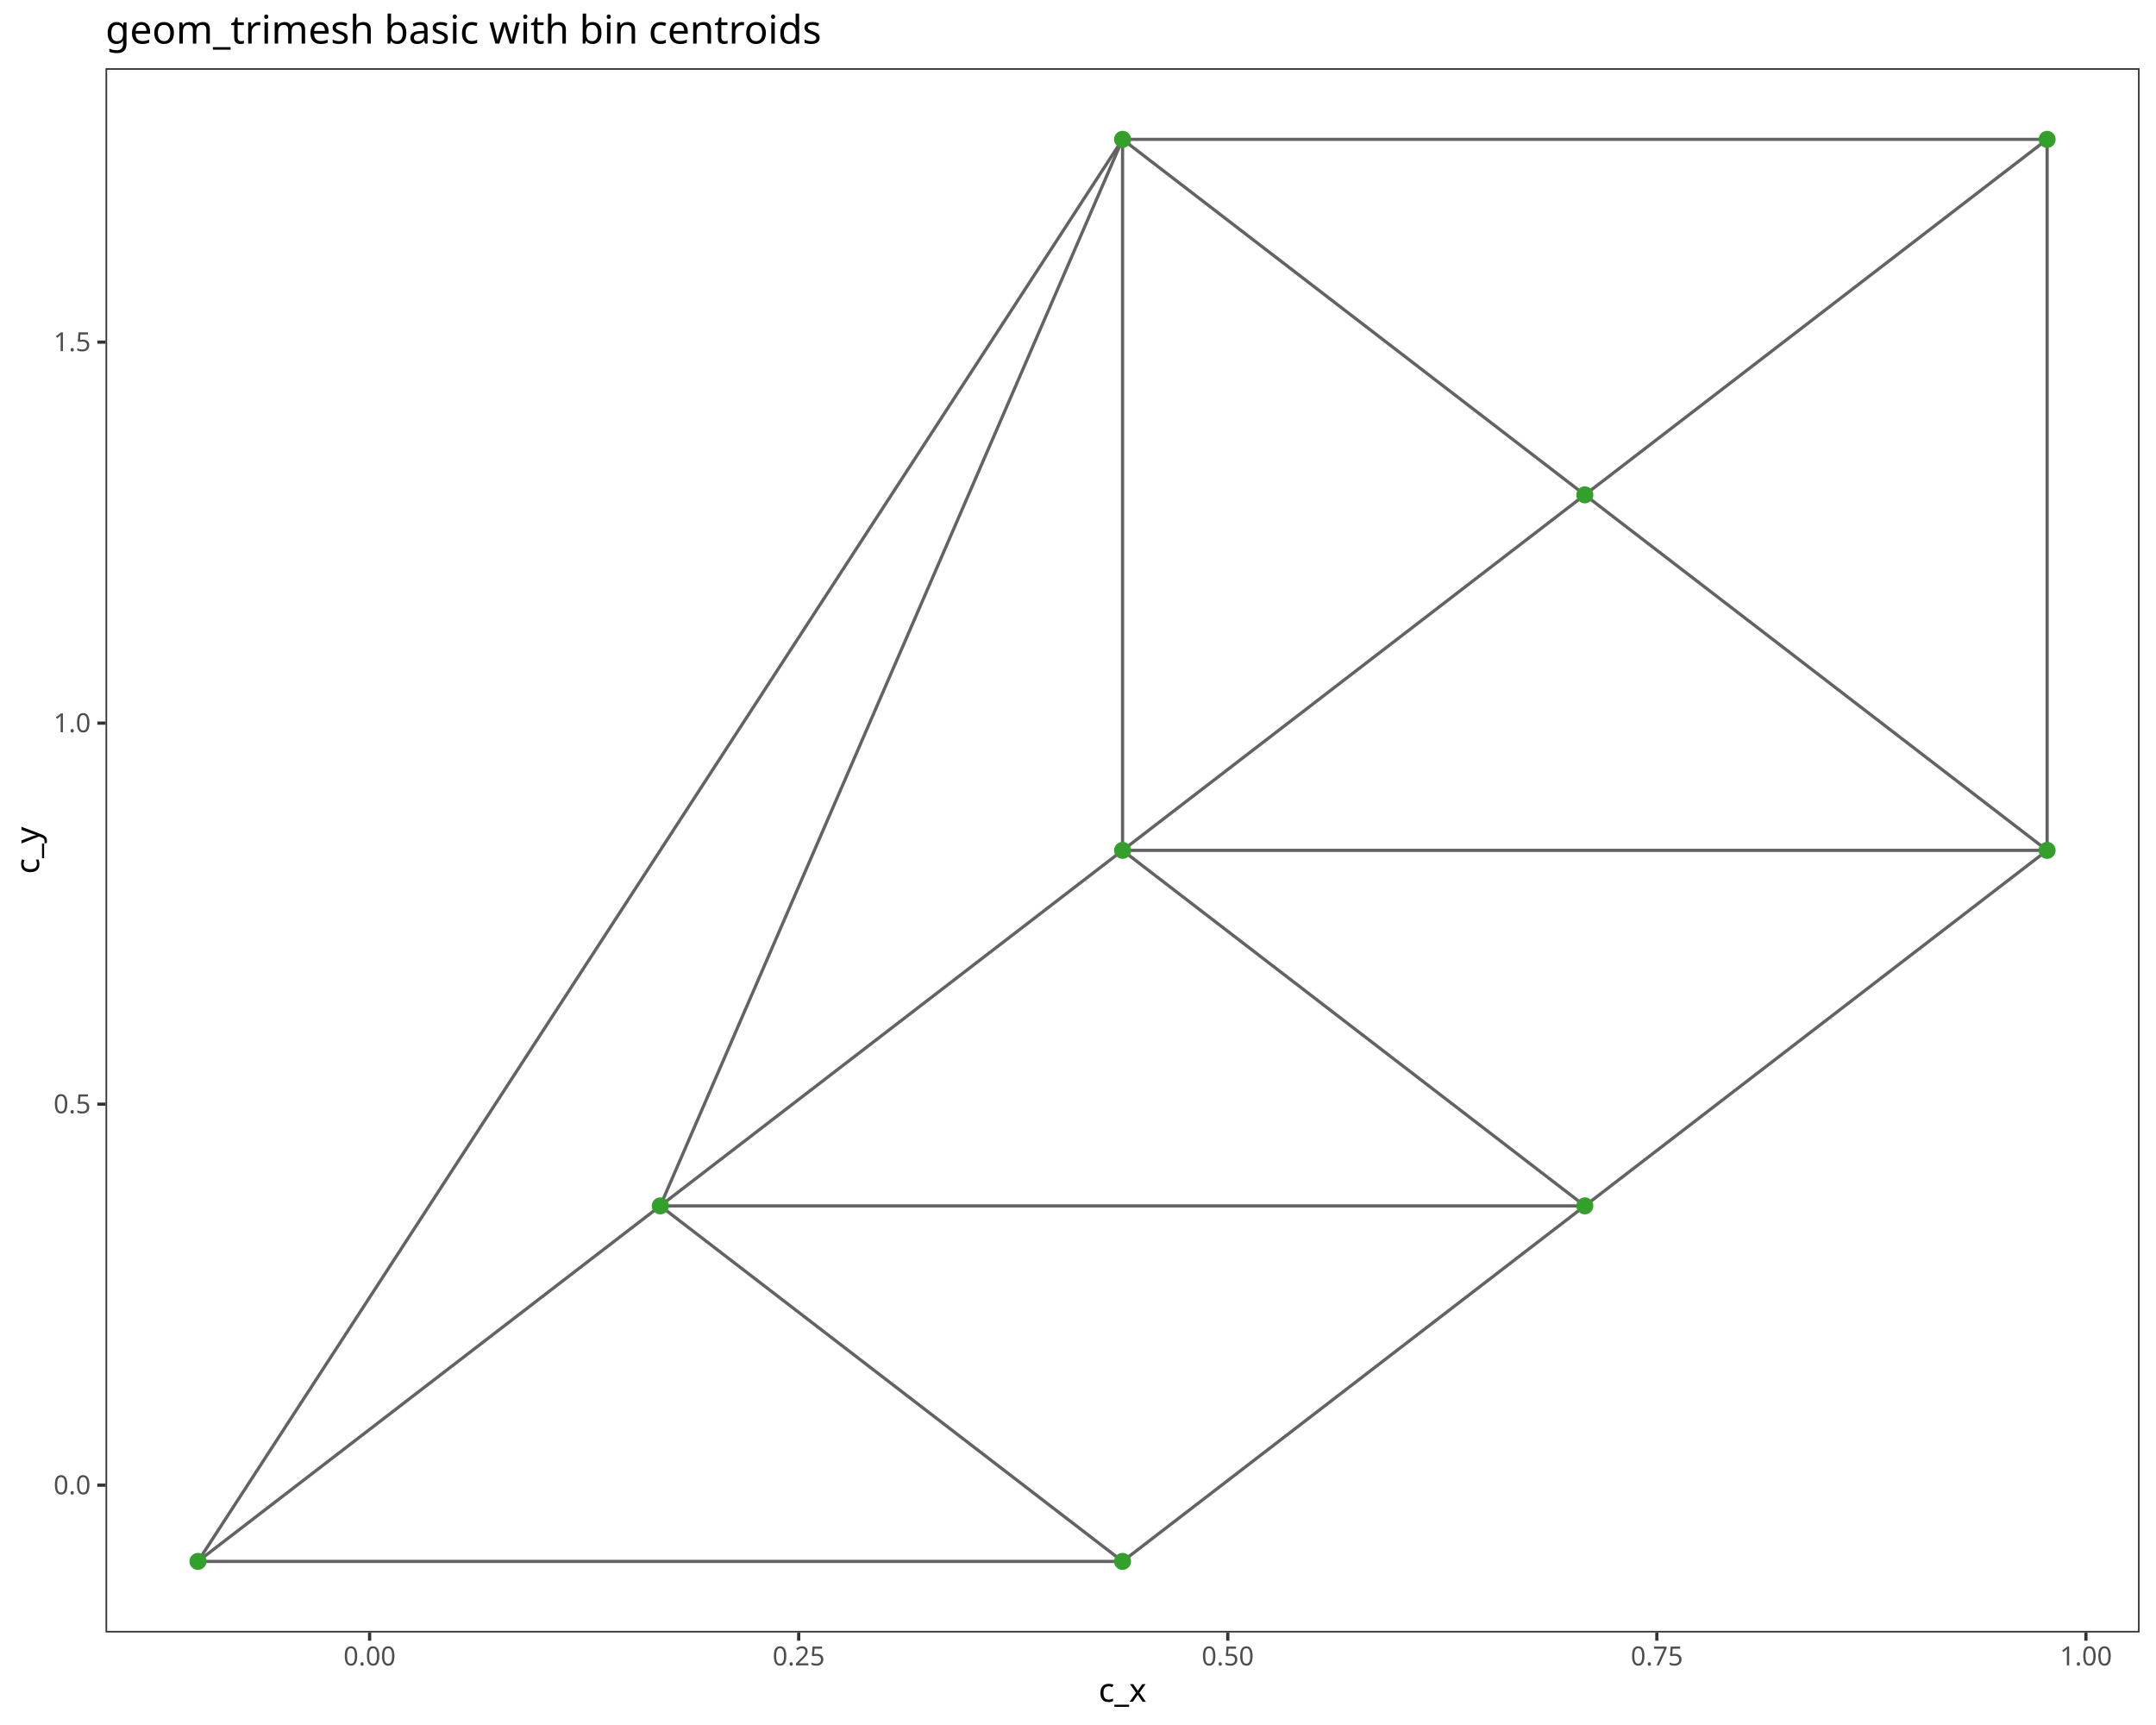
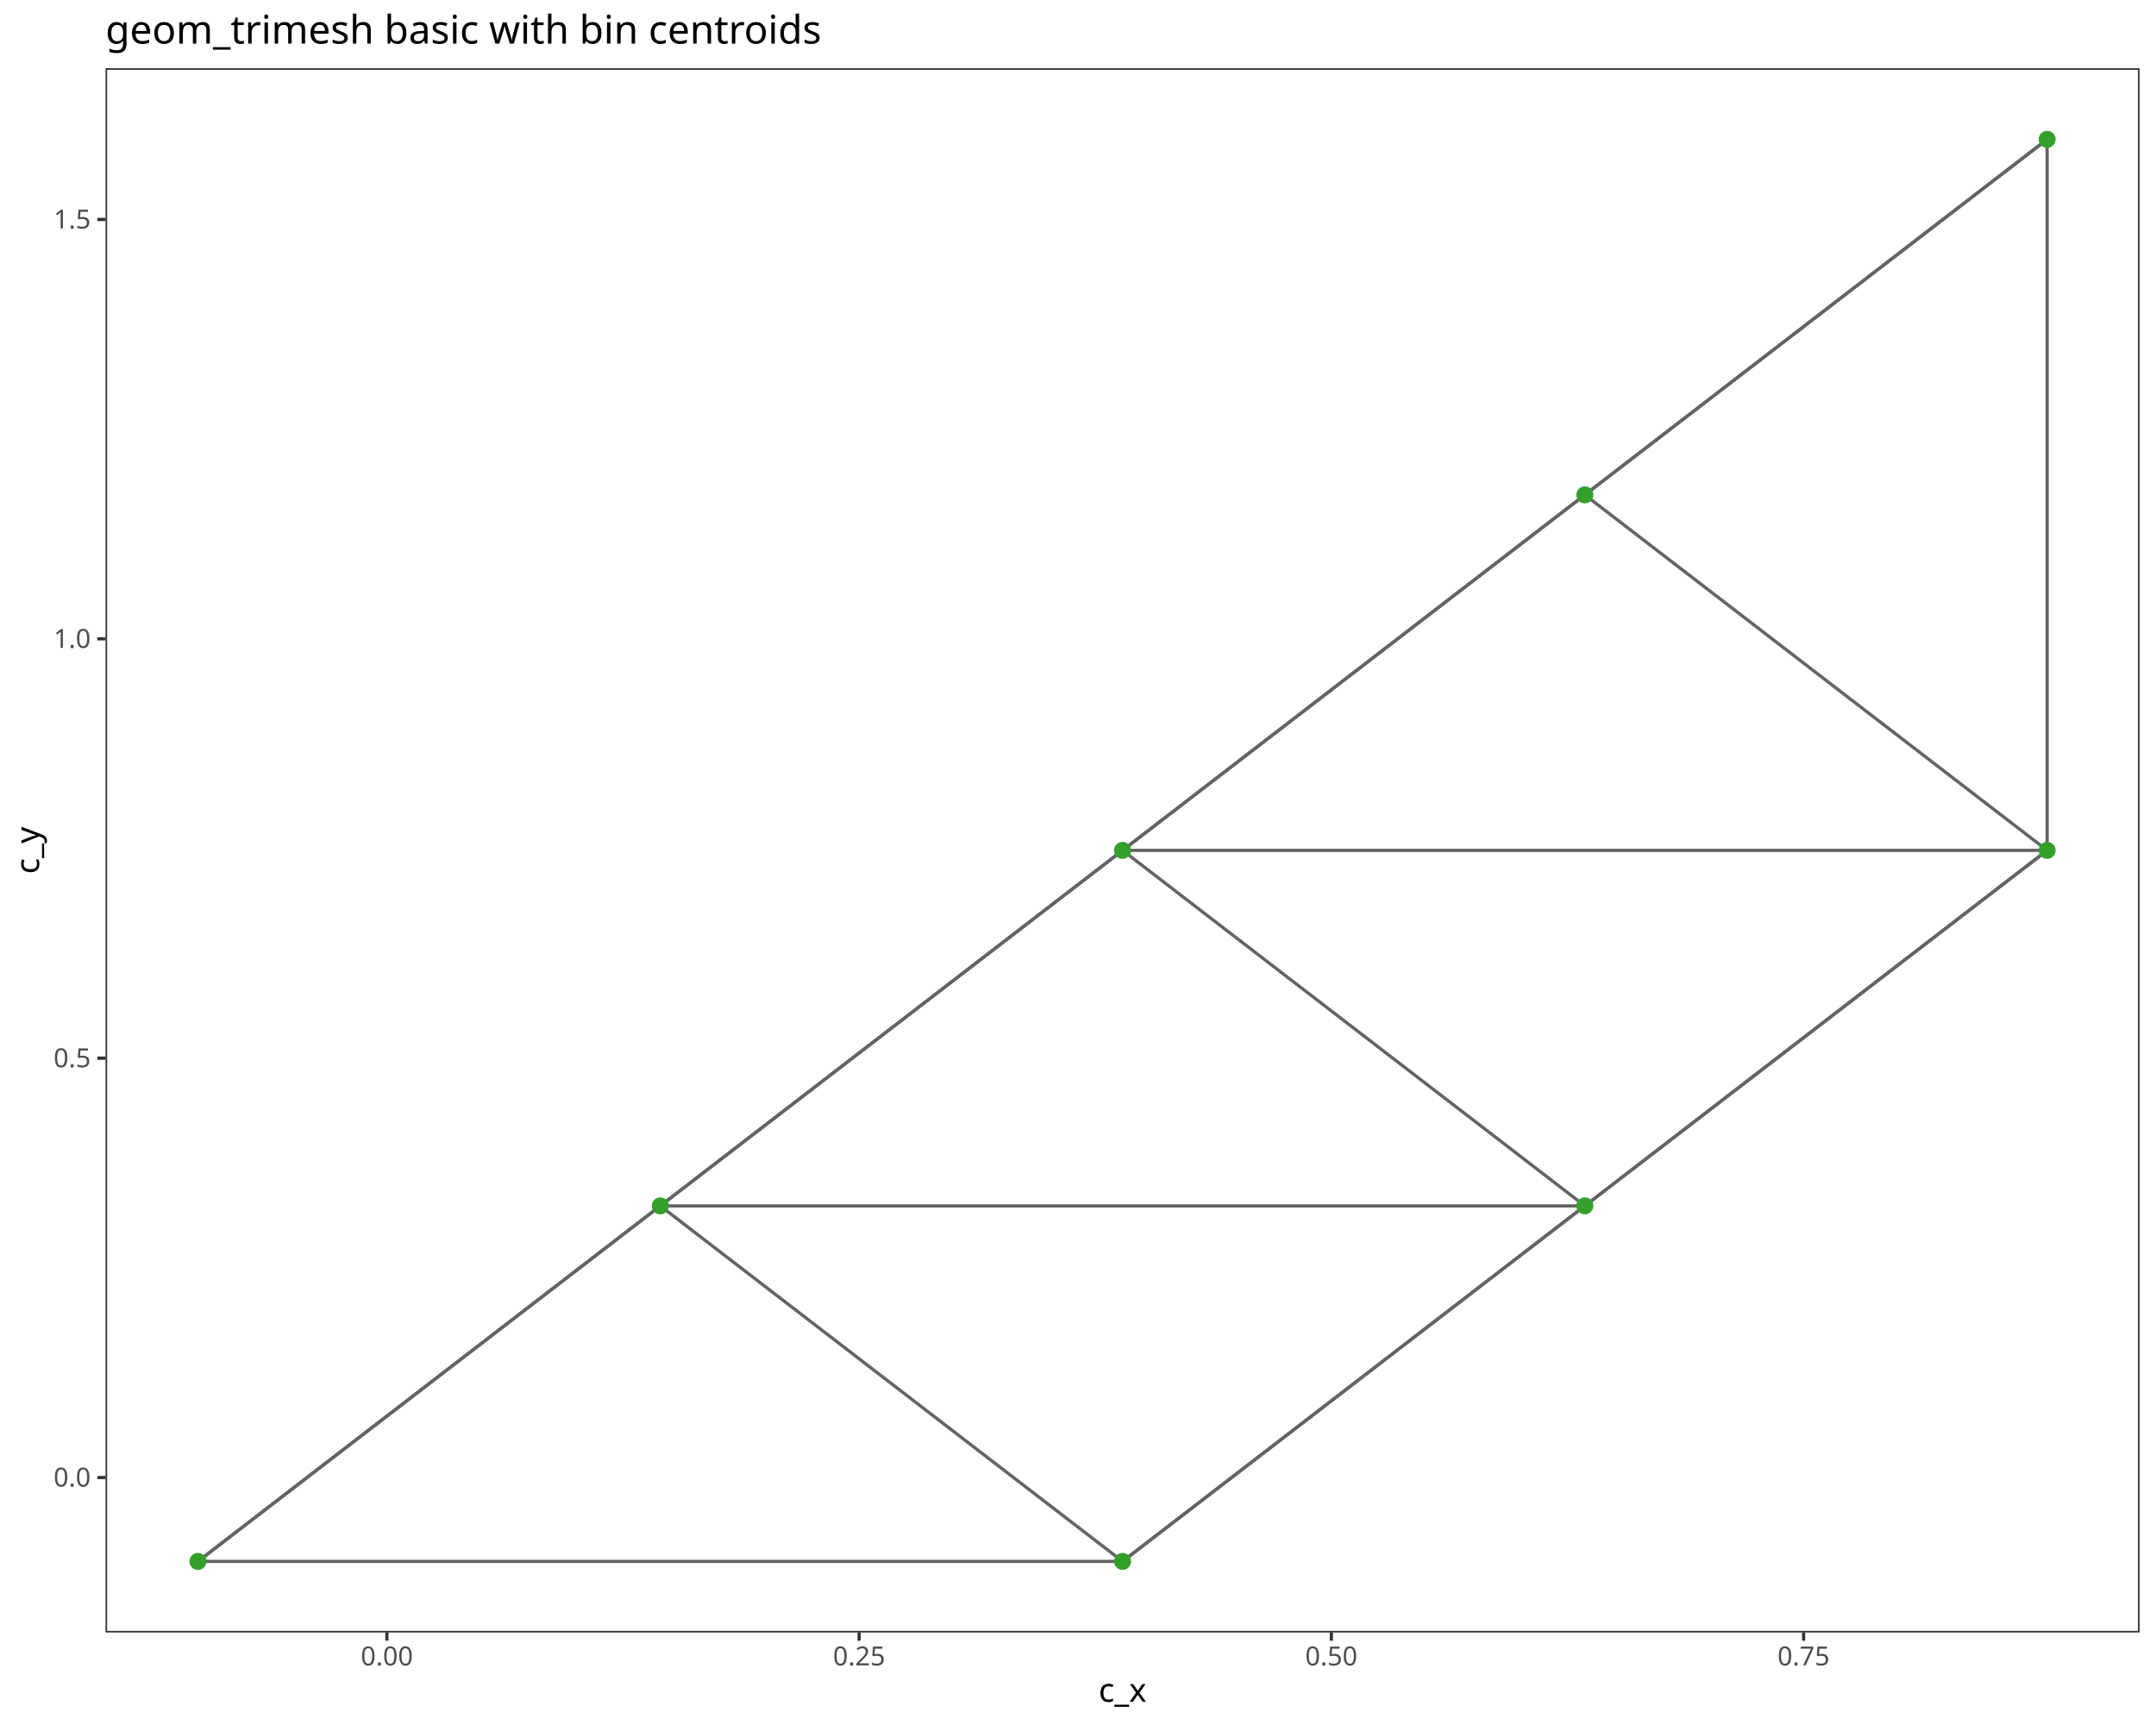
<svg xmlns="http://www.w3.org/2000/svg" class="svglite" data-engine-version="2.0" width="720.00pt" height="576.00pt" viewBox="0 0 720.00 576.00">
  <defs>
    <style type="text/css">
    .svglite line, .svglite polyline, .svglite polygon, .svglite path, .svglite rect, .svglite circle {
      fill: none;
      stroke: #000000;
      stroke-linecap: round;
      stroke-linejoin: round;
      stroke-miterlimit: 10.00;
    }
  </style>
  </defs>
  <rect width="100%" height="100%" style="stroke: none; fill: #FFFFFF;" />
  <defs>
    <clipPath id="cpMC4wMHw3MjAuMDB8MC4wMHw1NzYuMDA=">
      <rect x="0.00" y="0.00" width="720.00" height="576.00" />
    </clipPath>
  </defs>
  <g clip-path="url(#cpMC4wMHw3MjAuMDB8MC4wMHw1NzYuMDA=)">
    <rect x="0.00" y="0.00" width="720.00" height="576.00" style="stroke-width: 1.07; stroke: #FFFFFF; fill: #FFFFFF;" />
  </g>
  <defs>
    <clipPath id="cpMzUuMjR8NzE0LjUyfDIyLjc4fDU0NS4xMQ==">
      <rect x="35.24" y="22.78" width="679.28" height="522.33" />
    </clipPath>
  </defs>
  <g clip-path="url(#cpMzUuMjR8NzE0LjUyfDIyLjc4fDU0NS4xMQ==)">
    <rect x="35.24" y="22.78" width="679.28" height="522.33" style="stroke-width: 1.07; stroke: none; fill: #FFFFFF;" />
    <line x1="66.11" y1="521.37" x2="374.88" y2="521.37" style="stroke-width: 1.07; stroke: #636363; stroke-linecap: butt;" />
    <line x1="220.50" y1="402.66" x2="529.26" y2="402.66" style="stroke-width: 1.07; stroke: #636363; stroke-linecap: butt;" />
+     <line x1="66.11" y1="521.37" x2="374.88" y2="283.95" style="stroke-width: 1.07; stroke: #636363; stroke-linecap: butt;" />
    <line x1="220.50" y1="402.66" x2="374.88" y2="283.95" style="stroke-width: 1.07; stroke: #636363; stroke-linecap: butt;" />
    <line x1="374.88" y1="283.95" x2="683.64" y2="283.95" style="stroke-width: 1.07; stroke: #636363; stroke-linecap: butt;" />
+     <line x1="529.26" y1="402.66" x2="683.64" y2="283.95" style="stroke-width: 1.07; stroke: #636363; stroke-linecap: butt;" />
    <line x1="374.88" y1="283.95" x2="529.26" y2="165.24" style="stroke-width: 1.07; stroke: #636363; stroke-linecap: butt;" />
-     <line x1="220.50" y1="402.66" x2="374.88" y2="46.53" style="stroke-width: 1.07; stroke: #636363; stroke-linecap: butt;" />
-     <line x1="374.88" y1="283.95" x2="374.88" y2="46.53" style="stroke-width: 1.07; stroke: #636363; stroke-linecap: butt;" />
-     <line x1="374.88" y1="46.53" x2="683.64" y2="46.53" style="stroke-width: 1.07; stroke: #636363; stroke-linecap: butt;" />
    <line x1="529.26" y1="165.24" x2="683.64" y2="46.53" style="stroke-width: 1.07; stroke: #636363; stroke-linecap: butt;" />
    <line x1="66.11" y1="521.37" x2="220.50" y2="402.66" style="stroke-width: 1.07; stroke: #636363; stroke-linecap: butt;" />
    <line x1="374.88" y1="521.37" x2="529.26" y2="402.66" style="stroke-width: 1.07; stroke: #636363; stroke-linecap: butt;" />
    <line x1="529.26" y1="402.66" x2="374.88" y2="283.95" style="stroke-width: 1.07; stroke: #636363; stroke-linecap: butt;" />
-     <line x1="529.26" y1="402.66" x2="683.64" y2="283.95" style="stroke-width: 1.07; stroke: #636363; stroke-linecap: butt;" />
+     <line x1="374.88" y1="521.37" x2="683.64" y2="283.95" style="stroke-width: 1.07; stroke: #636363; stroke-linecap: butt;" />
    <line x1="683.64" y1="283.95" x2="529.26" y2="165.24" style="stroke-width: 1.07; stroke: #636363; stroke-linecap: butt;" />
-     <line x1="529.26" y1="165.24" x2="374.88" y2="46.53" style="stroke-width: 1.07; stroke: #636363; stroke-linecap: butt;" />
+     <line x1="374.88" y1="283.95" x2="683.64" y2="46.53" style="stroke-width: 1.07; stroke: #636363; stroke-linecap: butt;" />
    <line x1="683.64" y1="283.95" x2="683.64" y2="46.53" style="stroke-width: 1.07; stroke: #636363; stroke-linecap: butt;" />
    <line x1="374.88" y1="521.37" x2="220.50" y2="402.66" style="stroke-width: 1.07; stroke: #636363; stroke-linecap: butt;" />
-     <line x1="66.11" y1="521.37" x2="374.88" y2="46.53" style="stroke-width: 1.07; stroke: #636363; stroke-linecap: butt;" />
    <circle cx="66.11" cy="521.37" r="2.49" style="stroke-width: 0.71; stroke: #33A02C; fill: #33A02C;" />
    <circle cx="220.50" cy="402.66" r="2.49" style="stroke-width: 0.71; stroke: #33A02C; fill: #33A02C;" />
    <circle cx="374.88" cy="283.95" r="2.49" style="stroke-width: 0.71; stroke: #33A02C; fill: #33A02C;" />
-     <circle cx="374.88" cy="46.53" r="2.49" style="stroke-width: 0.71; stroke: #33A02C; fill: #33A02C;" />
+     <circle cx="529.26" cy="402.66" r="2.49" style="stroke-width: 0.71; stroke: #33A02C; fill: #33A02C;" />
    <circle cx="529.26" cy="165.24" r="2.49" style="stroke-width: 0.71; stroke: #33A02C; fill: #33A02C;" />
    <circle cx="374.88" cy="521.37" r="2.49" style="stroke-width: 0.71; stroke: #33A02C; fill: #33A02C;" />
-     <circle cx="529.26" cy="402.66" r="2.49" style="stroke-width: 0.71; stroke: #33A02C; fill: #33A02C;" />
    <circle cx="683.64" cy="283.95" r="2.49" style="stroke-width: 0.71; stroke: #33A02C; fill: #33A02C;" />
    <circle cx="683.64" cy="46.53" r="2.49" style="stroke-width: 0.71; stroke: #33A02C; fill: #33A02C;" />
    <rect x="35.24" y="22.78" width="679.28" height="522.33" style="stroke-width: 1.07; stroke: #333333;" />
  </g>
  <g clip-path="url(#cpMC4wMHw3MjAuMDB8MC4wMHw1NzYuMDA=)">
-     <text x="30.31" y="498.95" text-anchor="end" style="font-size: 8.80px; fill: #4D4D4D; font-family: sans;" textLength="12.23px" lengthAdjust="spacingAndGlyphs">0.0</text>
-     <text x="30.31" y="371.72" text-anchor="end" style="font-size: 8.80px; fill: #4D4D4D; font-family: sans;" textLength="12.23px" lengthAdjust="spacingAndGlyphs">0.5</text>
-     <text x="30.31" y="244.49" text-anchor="end" style="font-size: 8.80px; fill: #4D4D4D; font-family: sans;" textLength="12.23px" lengthAdjust="spacingAndGlyphs">1.0</text>
-     <text x="30.31" y="117.26" text-anchor="end" style="font-size: 8.80px; fill: #4D4D4D; font-family: sans;" textLength="12.23px" lengthAdjust="spacingAndGlyphs">1.5</text>
-     <polyline points="32.50,495.92 35.24,495.92 " style="stroke-width: 1.07; stroke: #333333; stroke-linecap: butt;" />
-     <polyline points="32.50,368.69 35.24,368.69 " style="stroke-width: 1.07; stroke: #333333; stroke-linecap: butt;" />
-     <polyline points="32.50,241.46 35.24,241.46 " style="stroke-width: 1.07; stroke: #333333; stroke-linecap: butt;" />
-     <polyline points="32.50,114.24 35.24,114.24 " style="stroke-width: 1.07; stroke: #333333; stroke-linecap: butt;" />
-     <polyline points="123.43,547.85 123.43,545.11 " style="stroke-width: 1.07; stroke: #333333; stroke-linecap: butt;" />
-     <polyline points="266.73,547.85 266.73,545.11 " style="stroke-width: 1.07; stroke: #333333; stroke-linecap: butt;" />
-     <polyline points="410.02,547.85 410.02,545.11 " style="stroke-width: 1.07; stroke: #333333; stroke-linecap: butt;" />
-     <polyline points="553.31,547.85 553.31,545.11 " style="stroke-width: 1.07; stroke: #333333; stroke-linecap: butt;" />
-     <polyline points="696.60,547.85 696.60,545.11 " style="stroke-width: 1.07; stroke: #333333; stroke-linecap: butt;" />
-     <text x="123.43" y="556.10" text-anchor="middle" style="font-size: 8.80px; fill: #4D4D4D; font-family: sans;" textLength="17.13px" lengthAdjust="spacingAndGlyphs">0.00</text>
-     <text x="266.73" y="556.10" text-anchor="middle" style="font-size: 8.80px; fill: #4D4D4D; font-family: sans;" textLength="17.13px" lengthAdjust="spacingAndGlyphs">0.25</text>
-     <text x="410.02" y="556.10" text-anchor="middle" style="font-size: 8.80px; fill: #4D4D4D; font-family: sans;" textLength="17.13px" lengthAdjust="spacingAndGlyphs">0.50</text>
-     <text x="553.31" y="556.10" text-anchor="middle" style="font-size: 8.80px; fill: #4D4D4D; font-family: sans;" textLength="17.13px" lengthAdjust="spacingAndGlyphs">0.75</text>
-     <text x="696.60" y="556.10" text-anchor="middle" style="font-size: 8.80px; fill: #4D4D4D; font-family: sans;" textLength="17.13px" lengthAdjust="spacingAndGlyphs">1.00</text>
+     <text x="30.31" y="496.39" text-anchor="end" style="font-size: 8.80px; fill: #4D4D4D; font-family: sans;" textLength="12.23px" lengthAdjust="spacingAndGlyphs">0.0</text>
+     <text x="30.31" y="356.36" text-anchor="end" style="font-size: 8.80px; fill: #4D4D4D; font-family: sans;" textLength="12.23px" lengthAdjust="spacingAndGlyphs">0.5</text>
+     <text x="30.31" y="216.34" text-anchor="end" style="font-size: 8.80px; fill: #4D4D4D; font-family: sans;" textLength="12.23px" lengthAdjust="spacingAndGlyphs">1.0</text>
+     <text x="30.31" y="76.31" text-anchor="end" style="font-size: 8.80px; fill: #4D4D4D; font-family: sans;" textLength="12.23px" lengthAdjust="spacingAndGlyphs">1.5</text>
+     <polyline points="32.50,493.36 35.24,493.36 " style="stroke-width: 1.07; stroke: #333333; stroke-linecap: butt;" />
+     <polyline points="32.50,353.34 35.24,353.34 " style="stroke-width: 1.07; stroke: #333333; stroke-linecap: butt;" />
+     <polyline points="32.50,213.31 35.24,213.31 " style="stroke-width: 1.07; stroke: #333333; stroke-linecap: butt;" />
+     <polyline points="32.50,73.28 35.24,73.28 " style="stroke-width: 1.07; stroke: #333333; stroke-linecap: butt;" />
+     <polyline points="129.20,547.85 129.20,545.11 " style="stroke-width: 1.07; stroke: #333333; stroke-linecap: butt;" />
+     <polyline points="286.91,547.85 286.91,545.11 " style="stroke-width: 1.07; stroke: #333333; stroke-linecap: butt;" />
+     <polyline points="444.61,547.85 444.61,545.11 " style="stroke-width: 1.07; stroke: #333333; stroke-linecap: butt;" />
+     <polyline points="602.32,547.85 602.32,545.11 " style="stroke-width: 1.07; stroke: #333333; stroke-linecap: butt;" />
+     <text x="129.20" y="556.10" text-anchor="middle" style="font-size: 8.80px; fill: #4D4D4D; font-family: sans;" textLength="17.13px" lengthAdjust="spacingAndGlyphs">0.00</text>
+     <text x="286.91" y="556.10" text-anchor="middle" style="font-size: 8.80px; fill: #4D4D4D; font-family: sans;" textLength="17.13px" lengthAdjust="spacingAndGlyphs">0.25</text>
+     <text x="444.61" y="556.10" text-anchor="middle" style="font-size: 8.80px; fill: #4D4D4D; font-family: sans;" textLength="17.13px" lengthAdjust="spacingAndGlyphs">0.50</text>
+     <text x="602.32" y="556.10" text-anchor="middle" style="font-size: 8.80px; fill: #4D4D4D; font-family: sans;" textLength="17.13px" lengthAdjust="spacingAndGlyphs">0.75</text>
    <text x="374.88" y="568.24" text-anchor="middle" style="font-size: 11.00px; font-family: sans;" textLength="17.13px" lengthAdjust="spacingAndGlyphs">c_x</text>
    <text transform="translate(13.05,283.95) rotate(-90)" text-anchor="middle" style="font-size: 11.00px; font-family: sans;" textLength="17.13px" lengthAdjust="spacingAndGlyphs">c_y</text>
    <text x="35.24" y="14.56" style="font-size: 13.20px; font-family: sans;" textLength="223.80px" lengthAdjust="spacingAndGlyphs">geom_trimesh basic with bin centroids</text>
  </g>
</svg>
